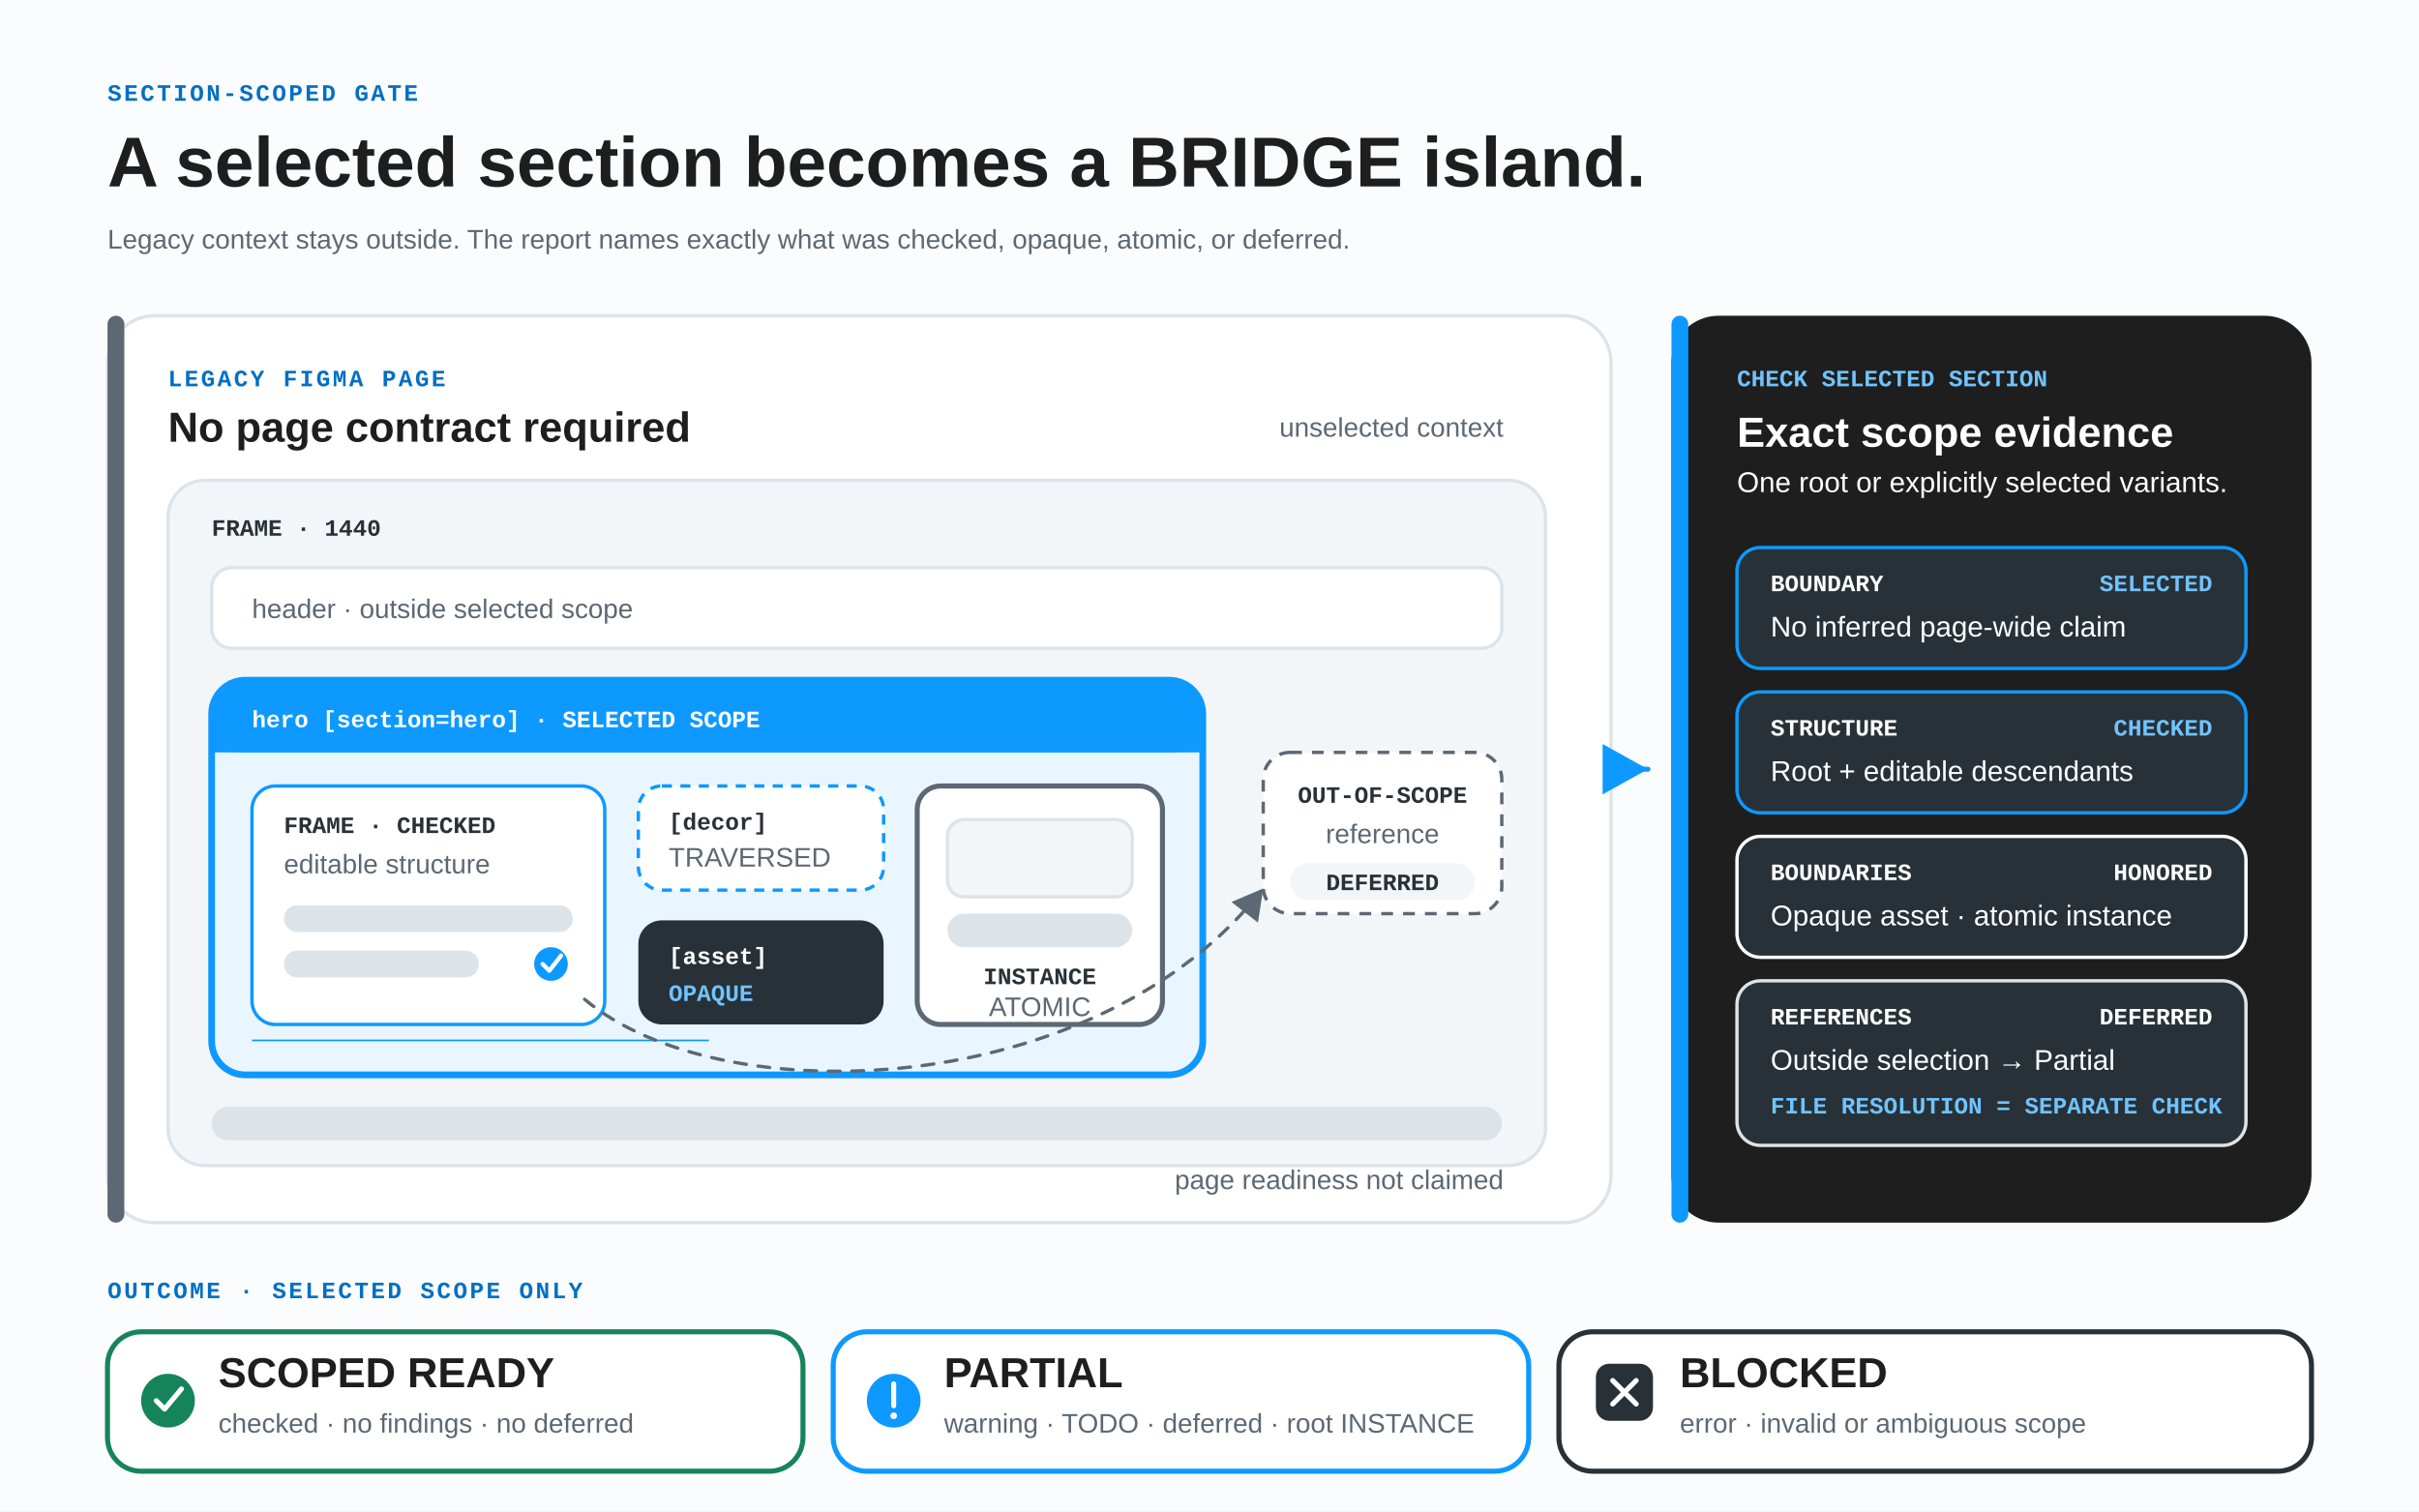
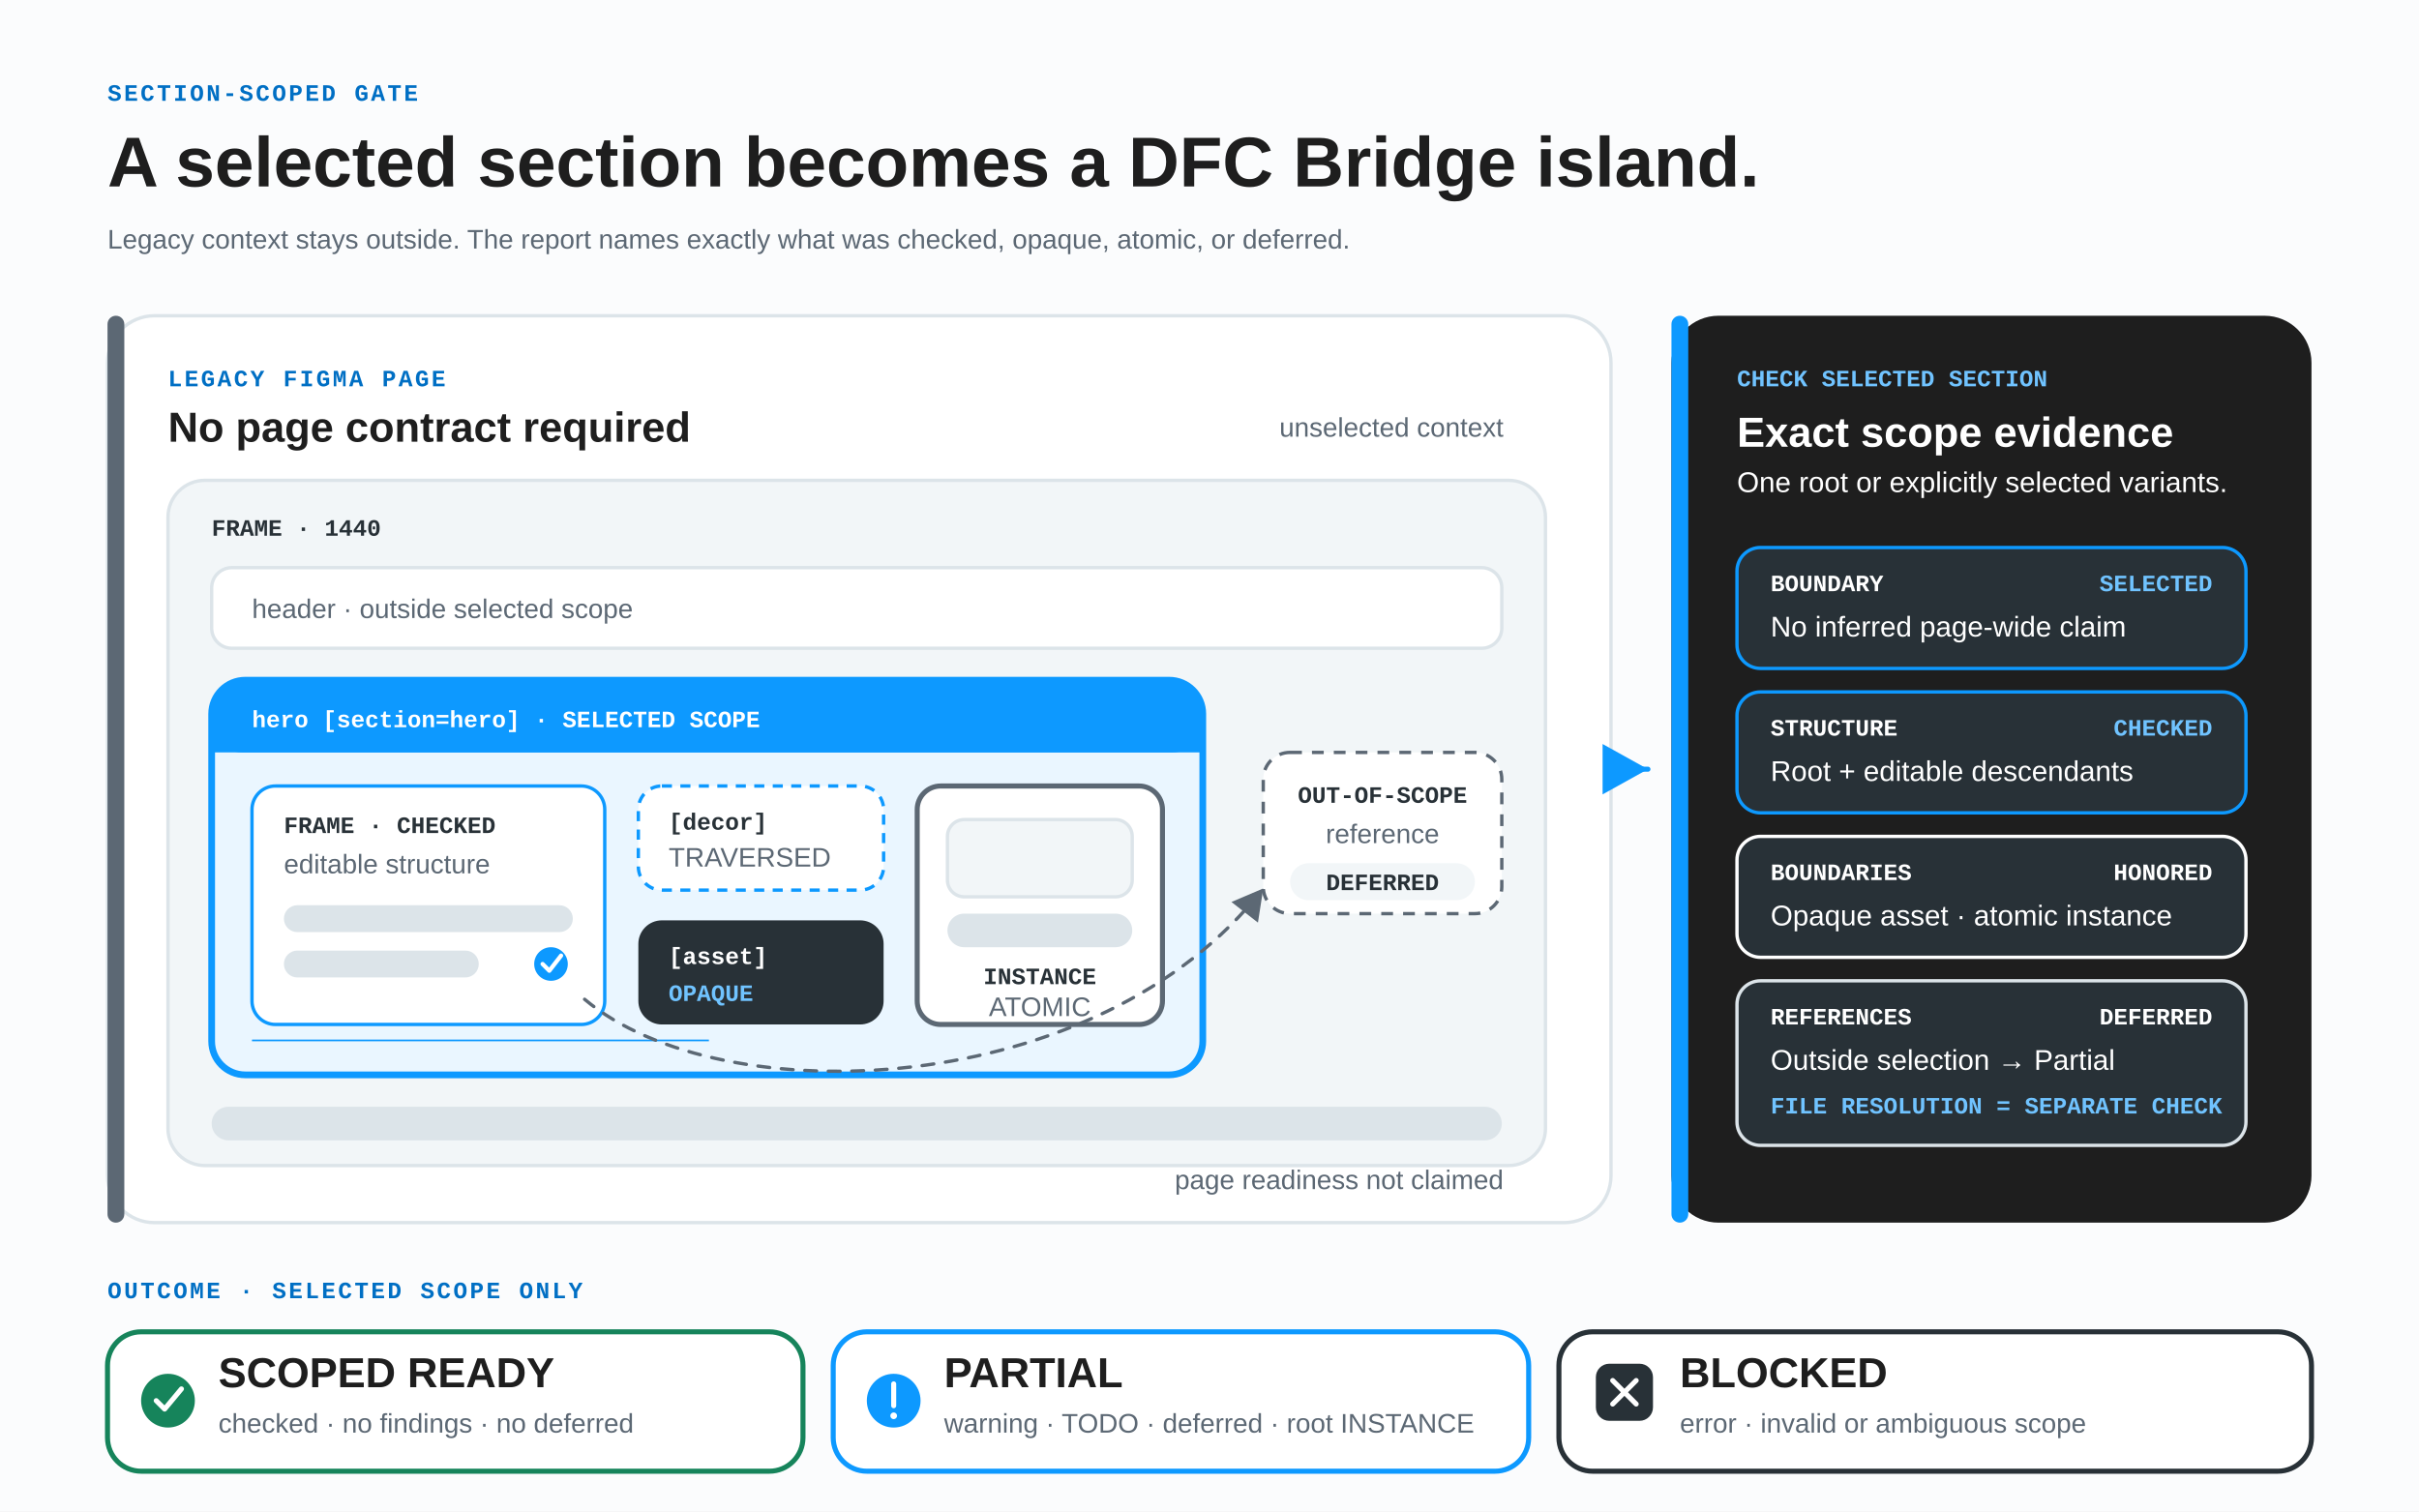
<svg xmlns="http://www.w3.org/2000/svg" viewBox="0 0 1440 900" role="img" aria-labelledby="title desc">
  <defs>
    <marker id="arrow-blue" markerWidth="12" markerHeight="12" refX="10" refY="6" orient="auto" markerUnits="strokeWidth">
      <path d="M1 1l9 5-9 5z" fill="#0D99FF" />
    </marker>
    <marker id="arrow-muted" markerWidth="12" markerHeight="12" refX="10" refY="6" orient="auto" markerUnits="strokeWidth">
      <path d="M1 1l9 5-9 5z" fill="#5C6874" />
    </marker>
  </defs>
  <style>
    text{font-family:Arial,sans-serif}
    .display{font-size:42px;font-weight:700;fill:#1E1E1E}
    .heading{font-size:25px;font-weight:700;fill:#1E1E1E}
    .body{font-size:18px;font-weight:500;fill:#283137}
    .small{font-size:16px;font-weight:500;fill:#5C6874}
    .label{font-family:"Courier New",monospace;font-size:14px;font-weight:700;letter-spacing:1.4px;fill:#006FC4}
    .mono{font-family:"Courier New",monospace;font-size:16px;font-weight:700;fill:#1E1E1E}
    .mono-small{font-family:"Courier New",monospace;font-size:14px;font-weight:700;fill:#283137}
    .white-heading{font-size:25px;font-weight:700;fill:#FFFFFF}
    .white-body{font-size:17px;font-weight:500;fill:#FFFFFF}
    .white-mono{font-family:"Courier New",monospace;font-size:14px;font-weight:700;fill:#FFFFFF}
    .blue-mono{font-family:"Courier New",monospace;font-size:14px;font-weight:700;fill:#70C3FF}
    .panel{fill:#FFFFFF;stroke:#DCE4E9;stroke-width:2}
    .node{fill:#FFFFFF;stroke:#DCE4E9;stroke-width:2}
    .checked{fill:#FFFFFF;stroke:#0D99FF;stroke-width:2}
    .line{fill:none;stroke:#DCE4E9;stroke-width:2;stroke-linecap:round;stroke-linejoin:round}
    .blue-line{fill:none;stroke:#0D99FF;stroke-width:3;stroke-linecap:round;stroke-linejoin:round}
    .muted-line{fill:none;stroke:#5C6874;stroke-width:2;stroke-linecap:round;stroke-linejoin:round}
  </style>
  <rect width="1440" height="900" fill="#FBFCFD" />
  <text x="64" y="60" class="label">SECTION-SCOPED GATE</text>
-   <text x="64" y="111" class="display">A selected section becomes a BRIDGE island.</text>
+   <text x="64" y="111" class="display">A selected section becomes a DFC Bridge island.</text>
  <text x="64" y="148" class="small">Legacy context stays outside. The report names exactly what was checked, opaque, atomic, or deferred.</text>
  <rect x="64" y="188" width="895" height="540" rx="28" class="panel" />
  <rect x="64" y="188" width="10" height="540" rx="5" fill="#5C6874" />
  <text x="100" y="230" class="label">LEGACY FIGMA PAGE</text>
  <text x="100" y="263" class="heading">No page contract required</text>
  <text x="895" y="260" class="small" text-anchor="end">unselected context</text>
  <rect x="100" y="286" width="820" height="408" rx="22" fill="#F2F6F8" stroke="#DCE4E9" stroke-width="2" />
  <text x="126" y="319" class="mono-small">FRAME · 1440</text>
  <rect x="126" y="338" width="768" height="48" rx="12" fill="#FFFFFF" stroke="#DCE4E9" stroke-width="2" />
  <text x="150" y="368" class="small">header · outside selected scope</text>
  <rect x="126" y="405" width="590" height="235" rx="20" fill="#EAF6FF" stroke="#0D99FF" stroke-width="4" />
  <rect x="126" y="405" width="590" height="43" rx="18" fill="#0D99FF" />
  <path d="M126 430h590v18H126z" fill="#0D99FF" />
  <text x="150" y="433" class="white-mono">hero [section=hero] · SELECTED SCOPE</text>
  <rect x="150" y="468" width="210" height="142" rx="14" class="checked" />
  <text x="169" y="496" class="mono-small">FRAME · CHECKED</text>
  <text x="169" y="520" class="small">editable structure</text>
  <rect x="169" y="539" width="172" height="16" rx="8" fill="#DCE4E9" />
  <rect x="169" y="566" width="116" height="16" rx="8" fill="#DCE4E9" />
  <circle cx="328" cy="574" r="10" fill="#0D99FF" />
  <path d="M323 574l4 4 7-9" fill="none" stroke="#FFFFFF" stroke-width="2.5" stroke-linecap="round" stroke-linejoin="round" />
  <rect x="380" y="468" width="146" height="62" rx="14" fill="#FFFFFF" stroke="#0D99FF" stroke-width="2" stroke-dasharray="6 5" />
  <text x="398" y="494" class="mono-small">[decor]</text>
  <text x="398" y="516" class="small">TRAVERSED</text>
  <rect x="380" y="548" width="146" height="62" rx="14" fill="#283137" />
  <text x="398" y="574" class="white-mono">[asset]</text>
  <text x="398" y="596" class="blue-mono">OPAQUE</text>
  <rect x="546" y="468" width="146" height="142" rx="14" fill="#FFFFFF" stroke="#5C6874" stroke-width="3" />
  <rect x="564" y="488" width="110" height="46" rx="10" fill="#F2F6F8" stroke="#DCE4E9" stroke-width="2" />
  <rect x="564" y="544" width="110" height="20" rx="10" fill="#DCE4E9" />
  <text x="619" y="586" class="mono-small" text-anchor="middle">INSTANCE</text>
  <text x="619" y="605" class="small" text-anchor="middle">ATOMIC</text>
  <rect x="150" y="619" width="272" height="1" fill="#0D99FF" />
  <path d="M348 595C430 664 654 655 752 529" class="muted-line" stroke-dasharray="7 7" marker-end="url(#arrow-muted)" />
  <rect x="752" y="448" width="142" height="96" rx="16" fill="#FFFFFF" stroke="#5C6874" stroke-width="2" stroke-dasharray="7 6" />
  <text x="823" y="478" class="mono-small" text-anchor="middle">OUT-OF-SCOPE</text>
  <text x="823" y="502" class="small" text-anchor="middle">reference</text>
  <rect x="768" y="514" width="110" height="22" rx="11" fill="#F2F6F8" />
  <text x="823" y="530" class="mono-small" text-anchor="middle">DEFERRED</text>
  <rect x="126" y="659" width="768" height="20" rx="10" fill="#DCE4E9" />
  <text x="895" y="708" class="small" text-anchor="end">page readiness not claimed</text>
  <path d="M959 458h22" class="blue-line" marker-end="url(#arrow-blue)" />
  <rect x="995" y="188" width="381" height="540" rx="28" fill="#1E1E1E" />
  <rect x="995" y="188" width="10" height="540" rx="5" fill="#0D99FF" />
  <text x="1034" y="230" class="blue-mono">CHECK SELECTED SECTION</text>
  <text x="1034" y="266" class="white-heading">Exact scope evidence</text>
  <text x="1034" y="293" class="white-body">One root or explicitly selected variants.</text>
  <rect x="1034" y="326" width="303" height="72" rx="14" fill="#283137" stroke="#0D99FF" stroke-width="2" />
  <text x="1054" y="352" class="white-mono">BOUNDARY</text>
  <text x="1317" y="352" class="blue-mono" text-anchor="end">SELECTED</text>
  <text x="1054" y="379" class="white-body">No inferred page-wide claim</text>
  <rect x="1034" y="412" width="303" height="72" rx="14" fill="#283137" stroke="#0D99FF" stroke-width="2" />
  <text x="1054" y="438" class="white-mono">STRUCTURE</text>
  <text x="1317" y="438" class="blue-mono" text-anchor="end">CHECKED</text>
  <text x="1054" y="465" class="white-body">Root + editable descendants</text>
  <rect x="1034" y="498" width="303" height="72" rx="14" fill="#283137" stroke="#FFFFFF" stroke-width="2" />
  <text x="1054" y="524" class="white-mono">BOUNDARIES</text>
  <text x="1317" y="524" class="white-mono" text-anchor="end">HONORED</text>
  <text x="1054" y="551" class="white-body">Opaque asset · atomic instance</text>
  <rect x="1034" y="584" width="303" height="98" rx="14" fill="#283137" stroke="#DCE4E9" stroke-width="2" />
  <text x="1054" y="610" class="white-mono">REFERENCES</text>
  <text x="1317" y="610" class="white-mono" text-anchor="end">DEFERRED</text>
  <text x="1054" y="637" class="white-body">Outside selection → Partial</text>
  <text x="1054" y="663" class="blue-mono">FILE RESOLUTION = SEPARATE CHECK</text>
  <text x="64" y="773" class="label">OUTCOME · SELECTED SCOPE ONLY</text>
  <rect x="64" y="793" width="414" height="83" rx="20" fill="#FFFFFF" stroke="#16845B" stroke-width="3" />
  <circle cx="100" cy="834" r="16" fill="#16845B" />
  <path d="M93 834l5 5 10-12" fill="none" stroke="#FFFFFF" stroke-width="3" stroke-linecap="round" stroke-linejoin="round" />
  <text x="130" y="826" class="heading">SCOPED READY</text>
  <text x="130" y="853" class="small">checked · no findings · no deferred</text>
  <rect x="496" y="793" width="414" height="83" rx="20" fill="#FFFFFF" stroke="#0D99FF" stroke-width="3" />
  <circle cx="532" cy="834" r="16" fill="#0D99FF" />
  <path d="M532 824v13" stroke="#FFFFFF" stroke-width="3" stroke-linecap="round" />
  <circle cx="532" cy="843" r="2" fill="#FFFFFF" />
  <text x="562" y="826" class="heading">PARTIAL</text>
  <text x="562" y="853" class="small">warning · TODO · deferred · root INSTANCE</text>
  <rect x="928" y="793" width="448" height="83" rx="20" fill="#FFFFFF" stroke="#283137" stroke-width="3" />
  <rect x="950" y="812" width="34" height="34" rx="8" fill="#283137" />
  <path d="M960 822l14 14M974 822l-14 14" stroke="#FFFFFF" stroke-width="3" stroke-linecap="round" />
  <text x="1000" y="826" class="heading">BLOCKED</text>
  <text x="1000" y="853" class="small">error · invalid or ambiguous scope</text>
</svg>
